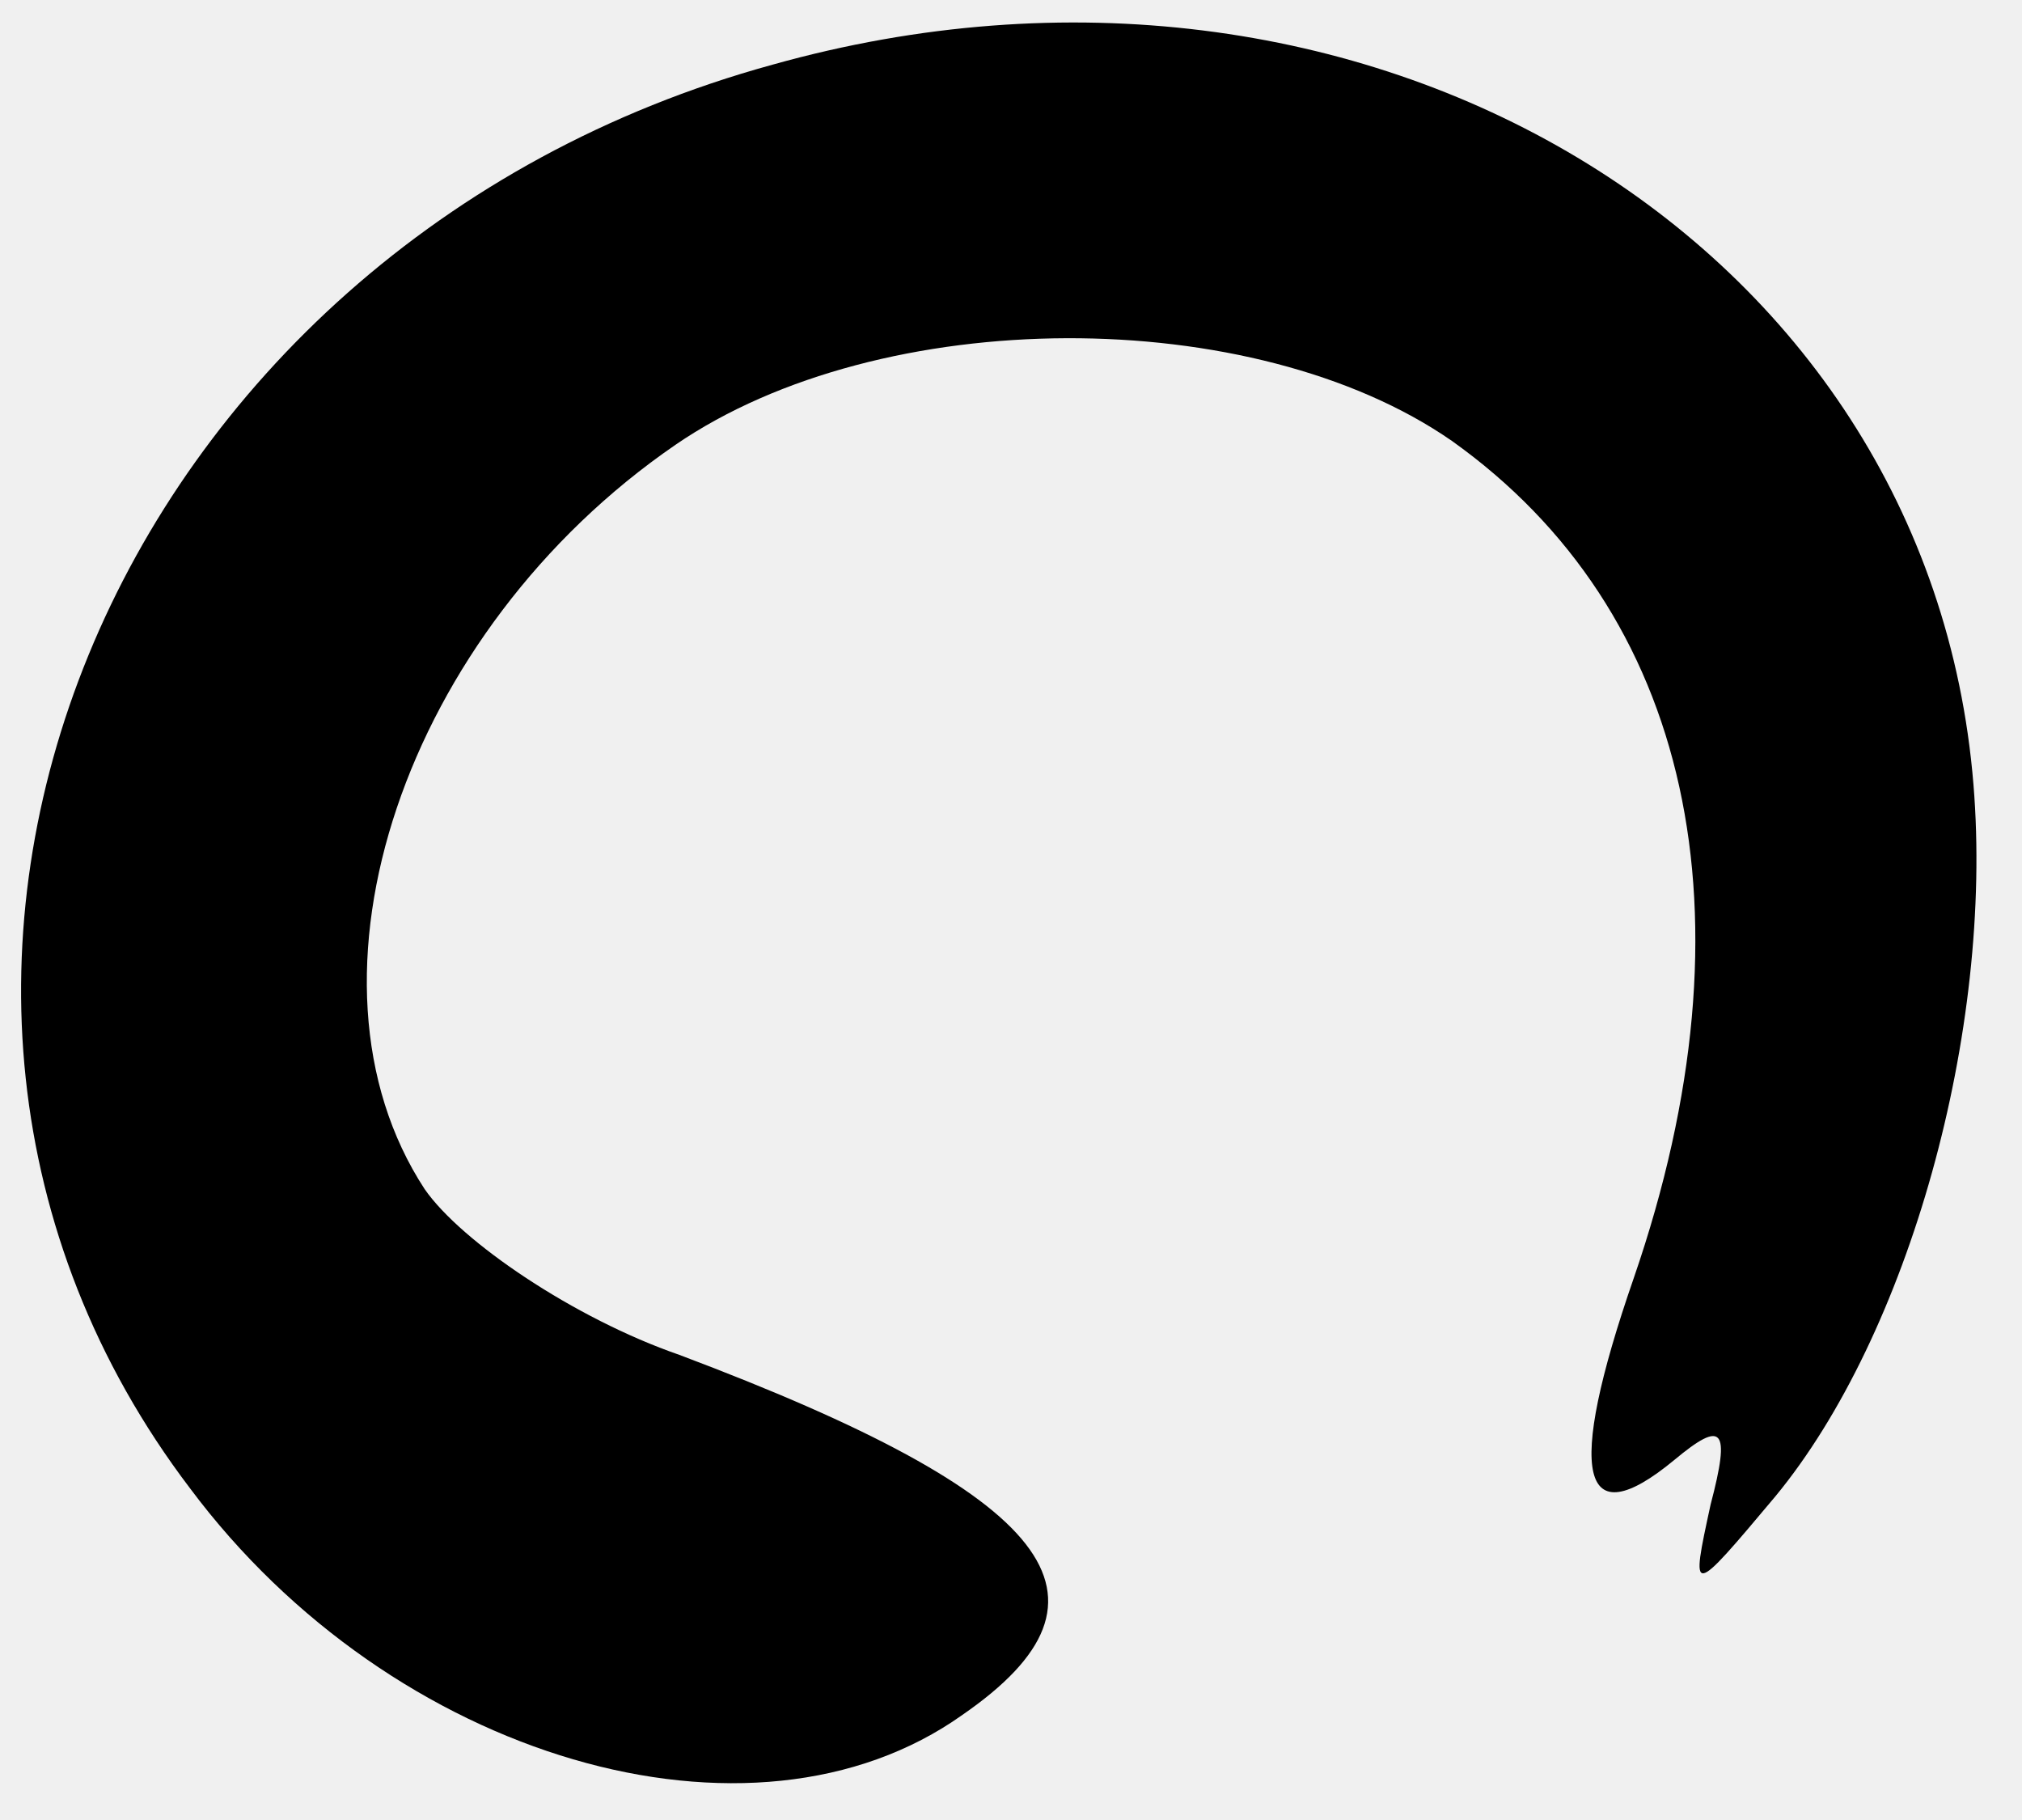
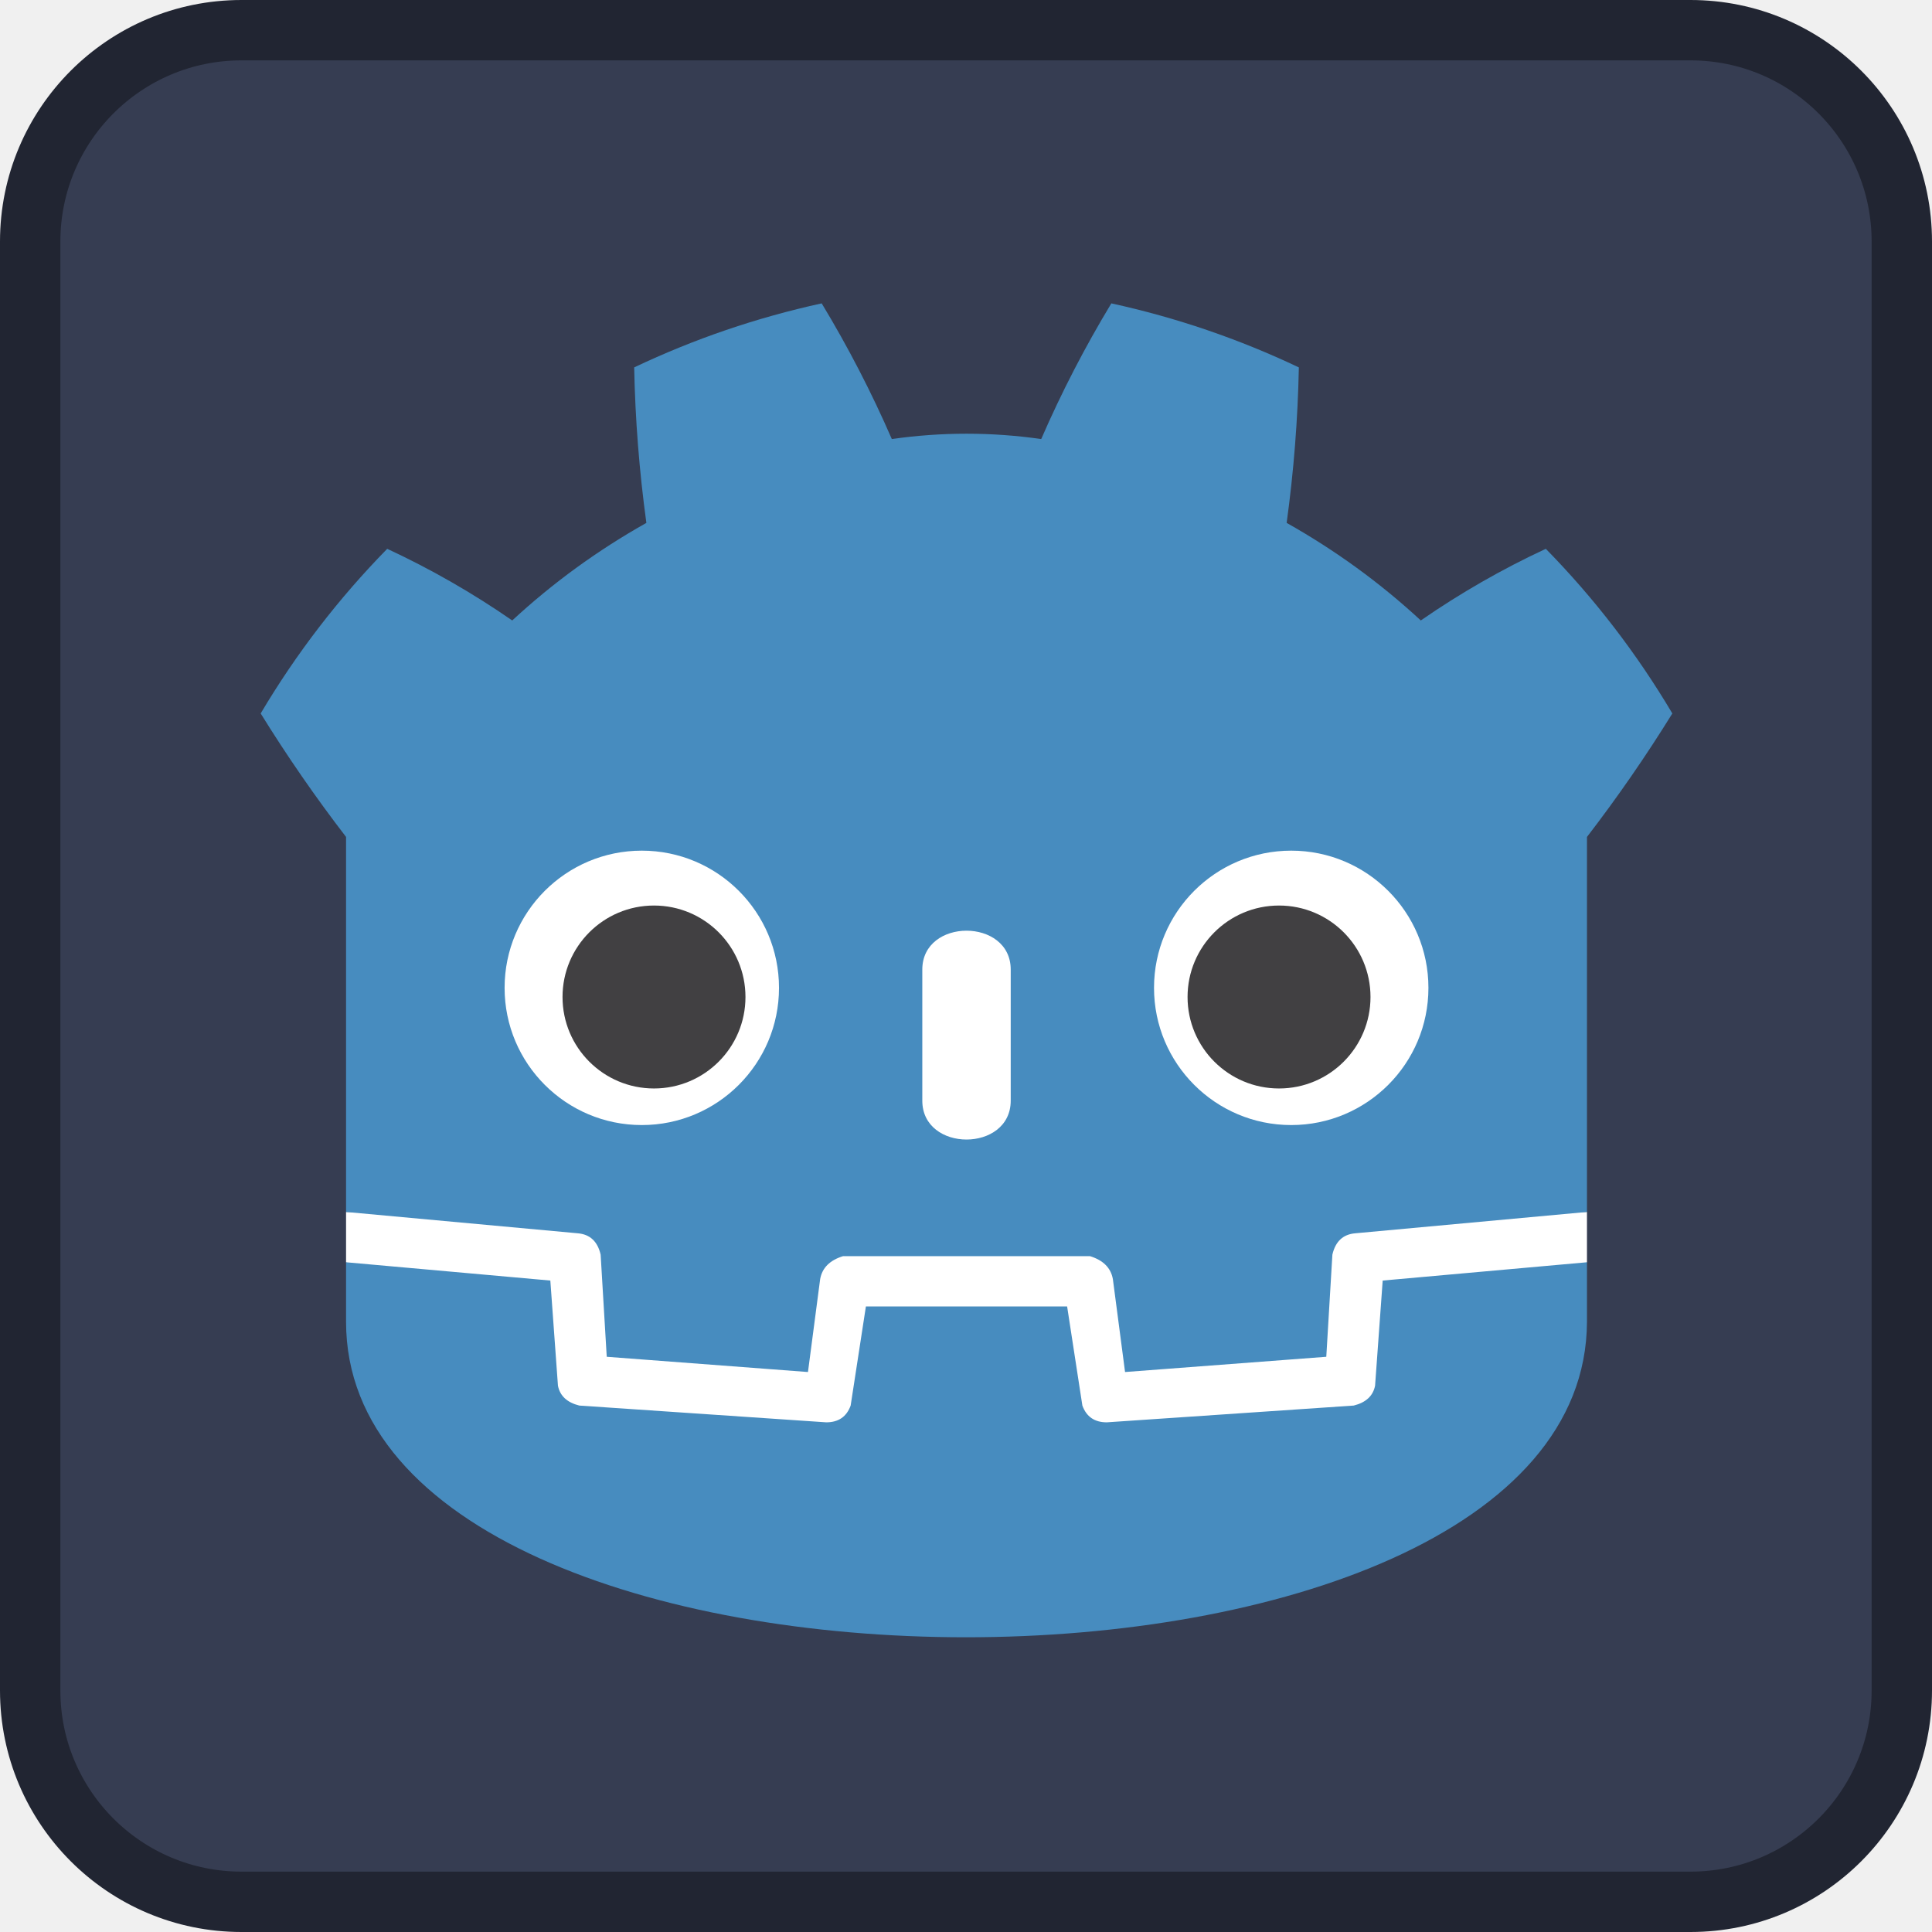
- <svg xmlns="http://www.w3.org/2000/svg" version="1.0" width="50pt" height="45pt" viewBox="0 0 50 45" preserveAspectRatio="xMidYMid meet">
-   <g transform="translate(0,45) scale(0.1,-0.1)" fill="#000000" stroke="none">
-     <path d="M191 434 c-164 -45 -239 -227 -144 -352 50 -67 139 -93 191 -56 42 29 23 54 -70 89 -26 9 -54 28 -63 41 -34 52 -5 138 62 184 51 35 143 35 192 1 59 -42 76 -117 45 -207 -17 -49 -13 -64 10 -45 12 10 14 8 9 -11 -5 -23 -5 -23 16 2 33 40 54 115 49 176 -11 135 -151 219 -297 178z" />
+ <svg xmlns="http://www.w3.org/2000/svg" width="128" height="128">
+   <rect width="124" height="124" x="2" y="2" fill="#363d52" stroke="#212532" stroke-width="4" rx="14" />
+   <g fill="#fff" transform="translate(12.322 12.322)scale(.101)">
+     <path d="M105 673v33q407 354 814 0v-33z" />
+     <path fill="#478cbf" d="m105 673 152 14q12 1 15 14l4 67 132 10 8-61q2-11 15-15h162q13 4 15 15l8 61 132-10 4-67q3-13 15-14l152-14V427q30-39 56-81-35-59-83-108-43 20-82 47-40-37-88-64 7-51 8-102-59-28-123-42-26 43-46 89-49-7-98 0-20-46-46-89-64 14-123 42 1 51 8 102-48 27-88 64-39-27-82-47-48 49-83 108 26 42 56 81zm0 33v39c0 276 813 276 814 0v-39l-134 12-5 69q-2 10-14 13l-162 11q-12 0-16-11l-10-65H446l-10 65q-4 11-16 11l-162-11q-12-3-14-13l-5-69z" />
+     <path d="M483 600c0 34 58 34 58 0v-86c0-34-58-34-58 0z" />
+     <circle cx="725" cy="526" r="90" />
+     <circle cx="299" cy="526" r="90" />
+   </g>
+   <g fill="#414042" transform="translate(12.322 12.322)scale(.101)">
+     <circle cx="307" cy="532" r="60" />
+     <circle cx="717" cy="532" r="60" />
  </g>
</svg>
